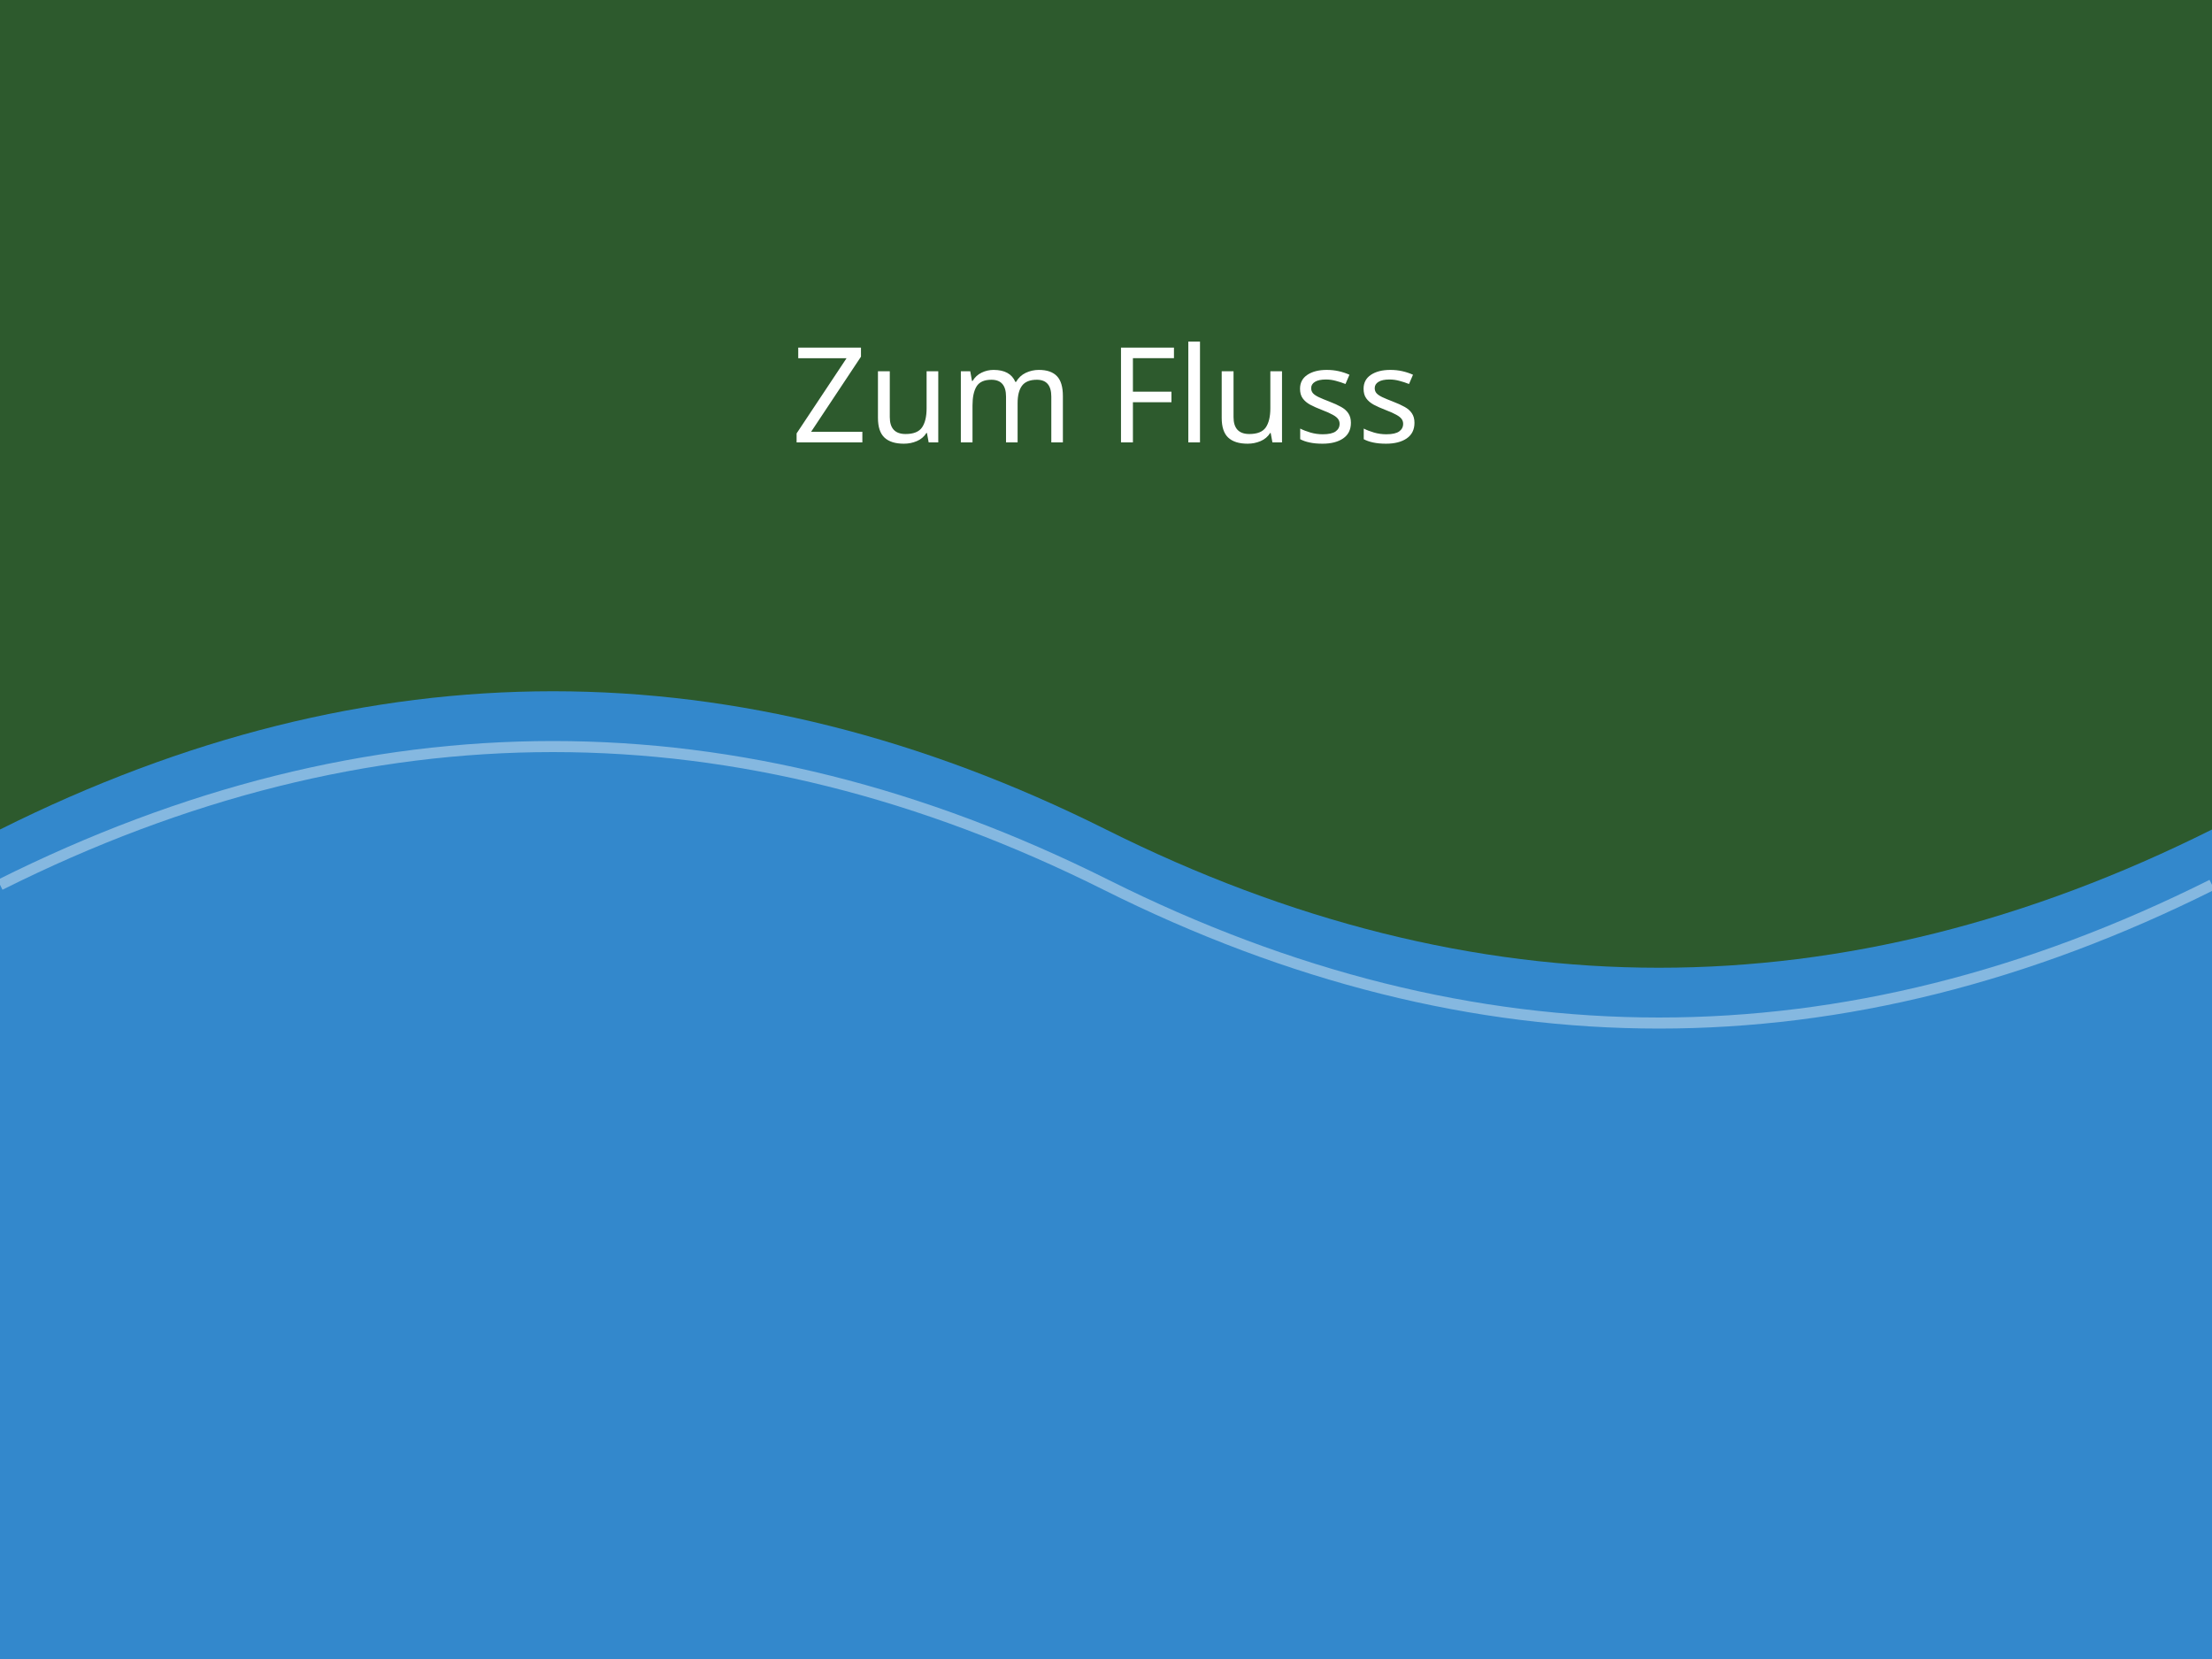
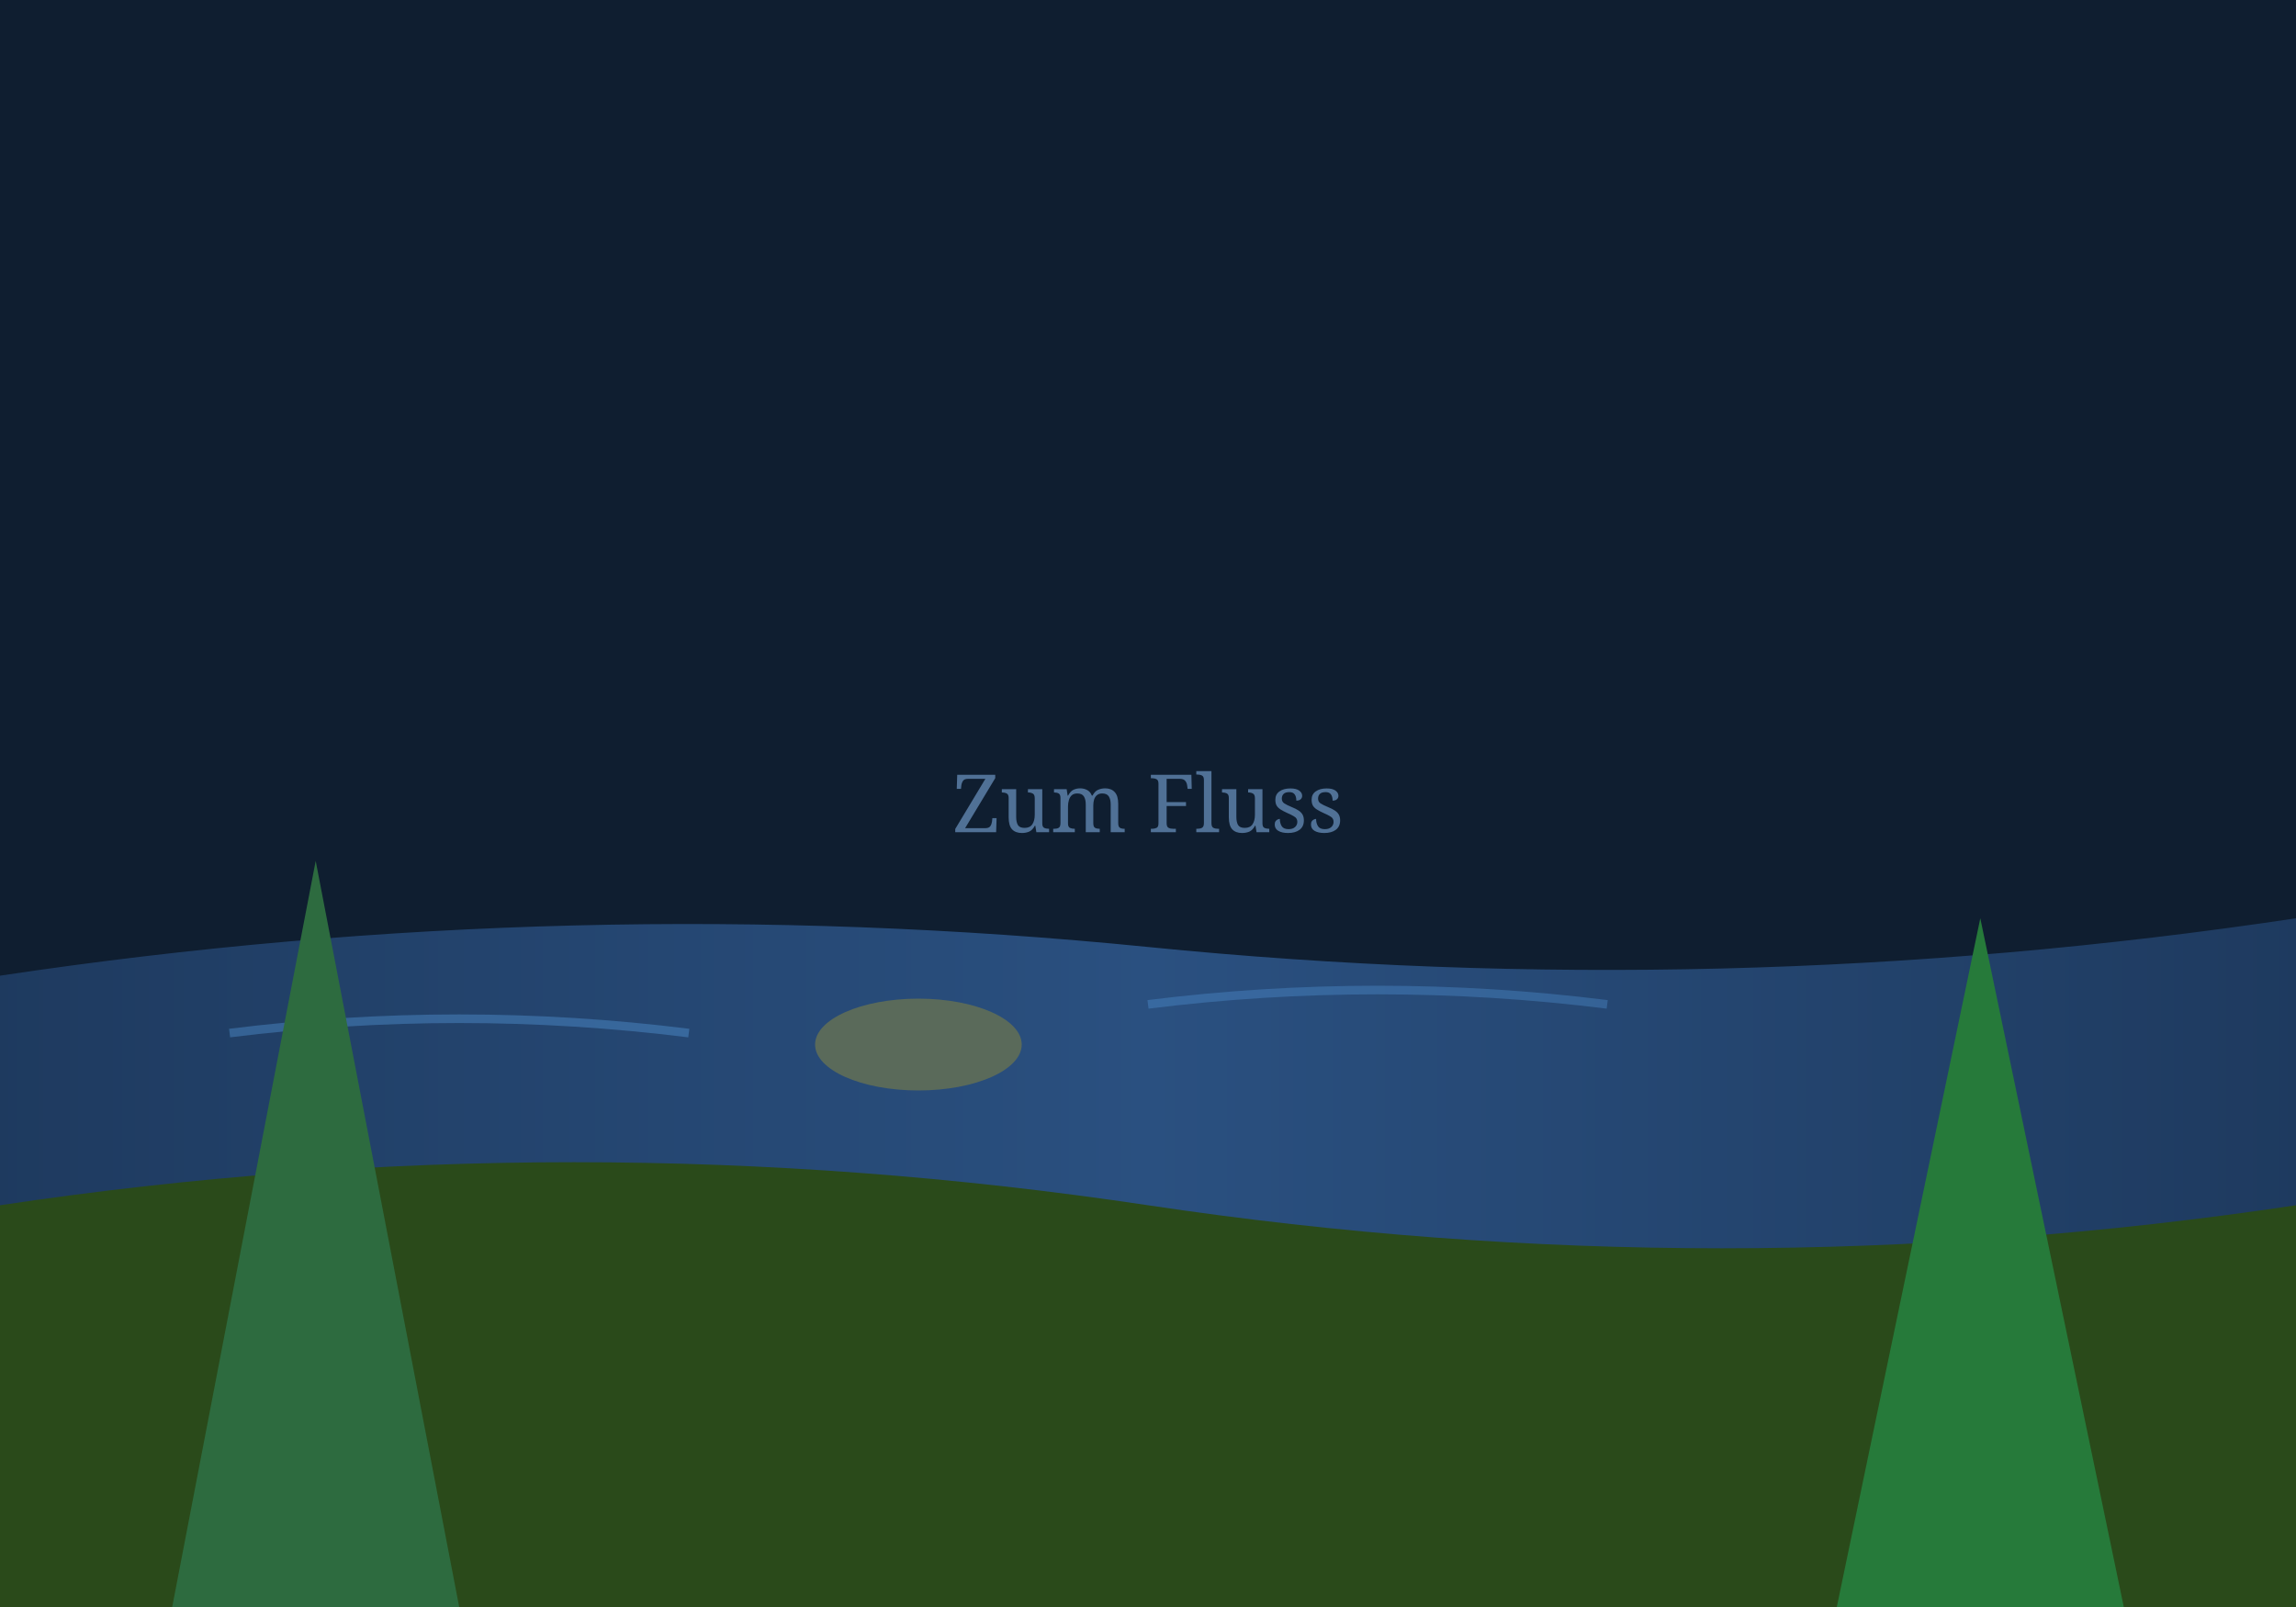
- <svg xmlns="http://www.w3.org/2000/svg" viewBox="0 0 400 300">
-   <rect width="400" height="300" fill="#2d5a2d" />
-   <path d="M0,150 Q100,100 200,150 Q300,200 400,150 L400,300 L0,300 Z" fill="#3388cc" />
-   <path d="M0,160 Q100,110 200,160 Q300,210 400,160" fill="none" stroke="white" stroke-width="2" opacity="0.4" />
-   <text x="200" y="80" text-anchor="middle" fill="white" font-size="24" font-family="sans-serif">Zum Fluss</text>
+ <svg xmlns="http://www.w3.org/2000/svg" viewBox="0 0 400 280">
+   <defs>
+     <linearGradient id="rw" x1="0" y1="0" x2="1" y2="0">
+       <stop offset="0%" stop-color="#1e3a5f" />
+       <stop offset="50%" stop-color="#2a5080" />
+       <stop offset="100%" stop-color="#1e3a5f" />
+     </linearGradient>
+     <style>.wm{animation:wv 3s ease-in-out infinite}@keyframes wv{0%,100%{transform:translateX(0)}50%{transform:translateX(5px)}}.rp{animation:rr 2s ease-in-out infinite}@keyframes rr{0%,100%{opacity:.3}50%{opacity:.15;transform:translateX(6px)}}</style>
+   </defs>
+   <rect width="400" height="280" fill="#0f1e30" />
+   <path d="M0,180 Q100,165 200,175 Q300,185 400,170 L400,280 L0,280Z" fill="#2a4a1a" />
+   <path d="M0,170 Q100,155 200,165 Q300,175 400,160 L400,210 Q300,225 200,210 Q100,195 0,210Z" fill="url(#rw)" class="wm" />
+   <path d="M40,180 Q80,175 120,180" stroke="rgba(100,180,255,0.3)" stroke-width="1.5" fill="none" class="rp" />
+   <path d="M200,175 Q240,170 280,175" stroke="rgba(100,180,255,0.25)" stroke-width="1.5" fill="none" class="rp" style="animation-delay:.5s" />
+   <ellipse cx="160" cy="182" rx="18" ry="8" fill="#5a6a5a" />
+   <polygon points="30,280 55,150 80,280" fill="#2d6b3f" />
+   <polygon points="320,280 345,160 370,280" fill="#267a3a" />
+   <text x="200" y="145" text-anchor="middle" fill="rgba(147,197,253,0.5)" font-size="14" font-family="Georgia,serif">Zum Fluss</text>
</svg>
